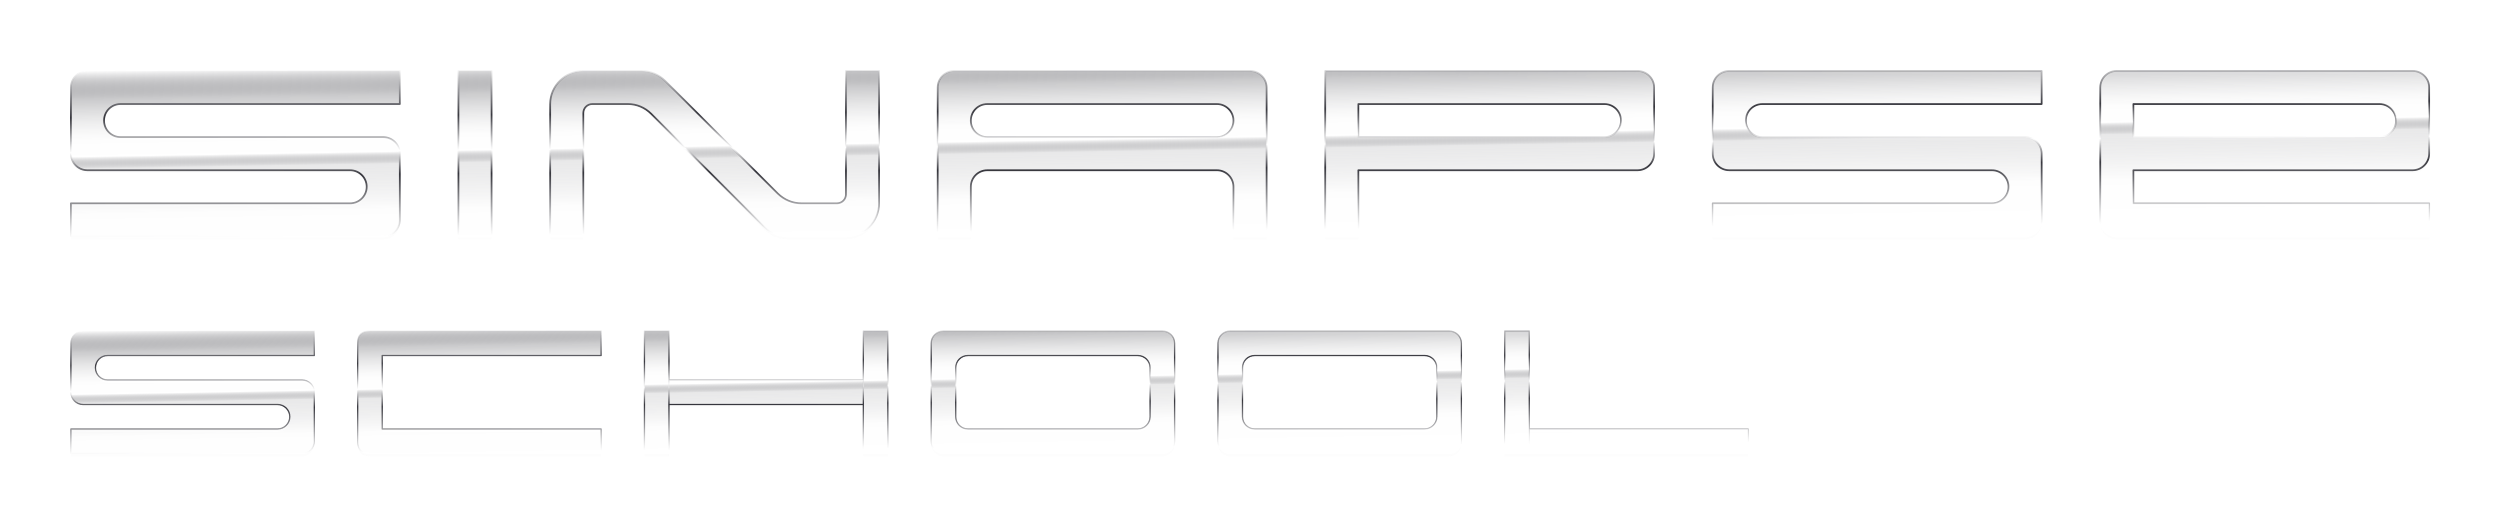
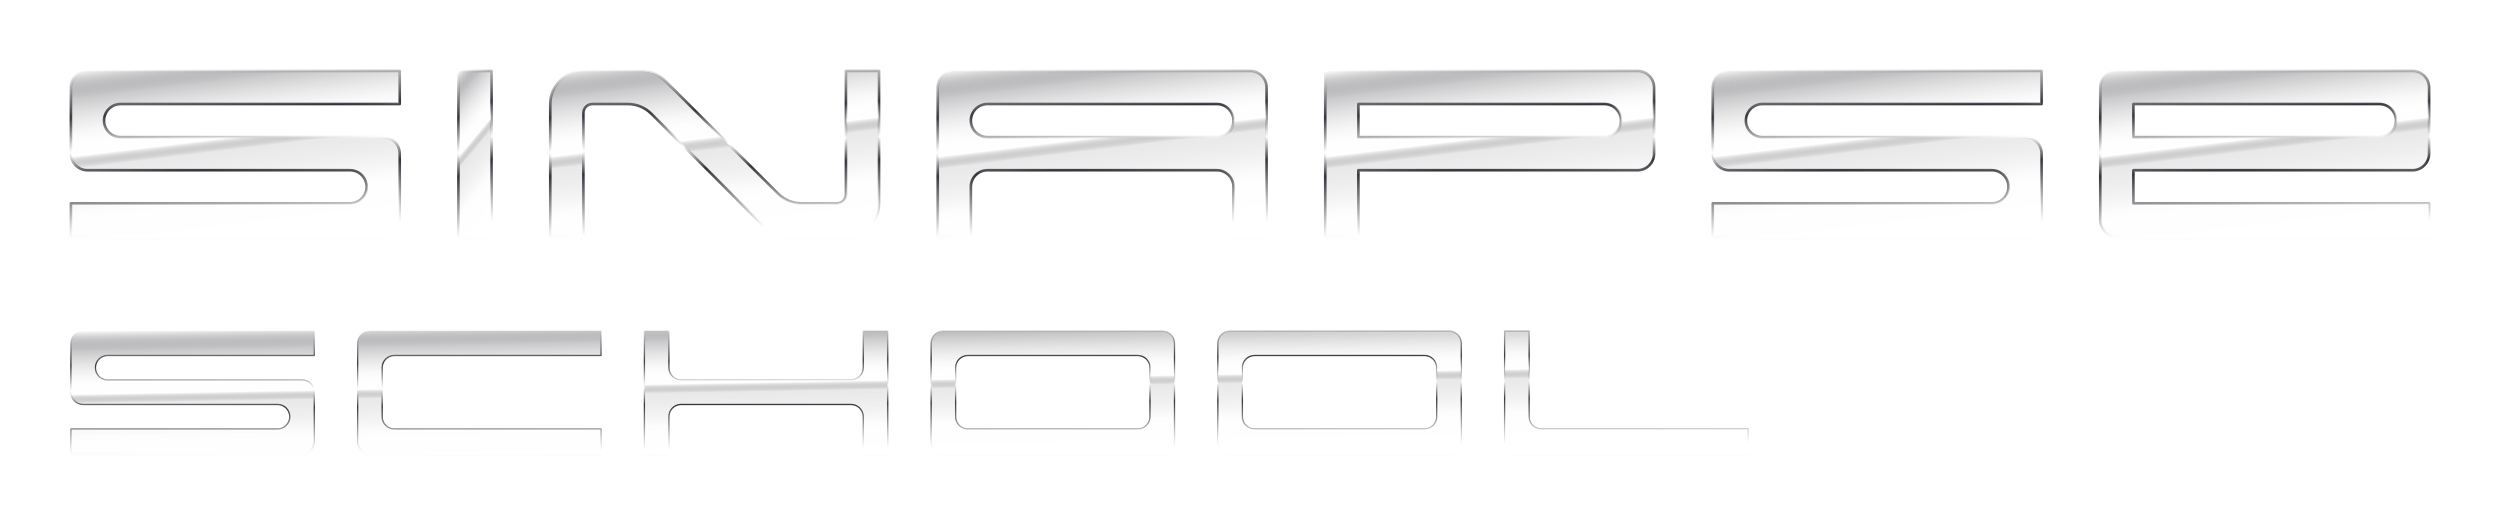
- <svg xmlns="http://www.w3.org/2000/svg" width="1057.364" height="221.800" viewBox="0 0 1057.364 221.800">
+ <svg xmlns="http://www.w3.org/2000/svg" width="1057.463" height="221.800" viewBox="0 0 1057.463 221.800">
  <defs>
    <linearGradient id="si-silver" x1="0" y1="0" x2=".18" y2="1">
      <stop stop-color="#fafafa" />
      <stop offset=".18" stop-color="#77777c" />
      <stop offset=".41" stop-color="#f8f8fa" />
      <stop offset=".49" stop-color="#68686e" />
      <stop offset=".7" stop-color="#dfdfe2" />
      <stop offset="1" stop-color="#b2b2b8" />
    </linearGradient>
    <linearGradient id="si-glass" x1="0" y1="0" x2=".24" y2="1">
      <stop stop-color="#ffffff" stop-opacity=".92" />
      <stop offset=".16" stop-color="#33333a" stop-opacity=".26" />
      <stop offset=".4" stop-color="#ffffff" stop-opacity=".12" />
      <stop offset=".49" stop-color="#ffffff" stop-opacity=".82" />
      <stop offset=".56" stop-color="#33333a" stop-opacity=".1" />
      <stop offset=".82" stop-color="#ffffff" stop-opacity=".15" />
      <stop offset="1" stop-color="#ffffff" stop-opacity=".8" />
    </linearGradient>
    <linearGradient id="si-frost" x2=".8" y2="1">
      <stop stop-color="#ffffff" stop-opacity=".85" />
      <stop offset="1" stop-color="#33333a" stop-opacity=".5" />
    </linearGradient>
    <linearGradient id="si-edge" x2=".1" y2="1">
      <stop stop-color="#ffffff" />
      <stop offset=".28" stop-color="#33333a" />
      <stop offset=".49" stop-color="#ffffff" />
      <stop offset=".63" stop-color="#33333a" />
      <stop offset="1" stop-color="#ffffff" />
    </linearGradient>
  </defs>
  <g transform="translate(0 1.2)" fill="#f5f5f5" opacity=".22">
    <g transform="translate(30 30)">
-       <path d="M125.1 14.0H139.1V0.0H7.0C3.1 0.0 0.0 3.1 0.0 7.0V35.0C0.0 38.9 3.1 42.0 7.0 42.0H118.1C121.9 42.0 125.1 45.1 125.1 49.0C125.1 52.9 121.9 56.0 118.1 56.0H0.0V70.0H132.1C135.9 70.0 139.1 66.9 139.1 63.0V35.0C139.1 31.1 135.9 28.0 132.1 28.0H21.0C17.1 28.0 14.0 24.9 14.0 21.0C14.0 17.1 17.1 14.0 21.0 14.0H125.1ZM163.9 0.0H177.9V70.0H163.9V0.0ZM327.8 0.0V52.2C327.8 54.3 326.1 56.0 324.0 56.0H308.9C305.2 56.0 301.7 54.5 299.0 51.9L289.1 42.0L279.2 32.1L261.1 14.0L251.2 4.1C248.6 1.5 245.0 0.0 241.3 0.0H216.7C209.0 0.0 202.7 6.3 202.7 14.0V70.0H216.7V17.8C216.7 15.7 218.4 14.0 220.5 14.0H235.6C239.3 14.0 242.8 15.5 245.4 18.1L269.3 42.0L279.2 51.9L283.3 56.0L293.2 65.9C295.8 68.5 299.4 70.0 303.1 70.0H327.8C335.5 70.0 341.8 63.7 341.8 56.0V0.0H327.8ZM366.6 7.0V70.0H380.6V49.0C380.6 45.1 383.7 42.0 387.6 42.0H484.7C488.5 42.0 491.7 45.1 491.7 49.0V70.0H505.7V7.0C505.7 3.1 502.5 0.0 498.7 0.0H373.6C369.7 0.0 366.6 3.1 366.6 7.0ZM484.7 28.0H387.6C383.7 28.0 380.6 24.9 380.6 21.0C380.6 17.1 383.7 14.0 387.6 14.0H484.7C488.5 14.0 491.7 17.1 491.7 21.0C491.7 24.9 488.5 28.0 484.7 28.0ZM530.5 0.0V70.0H544.5V42.0H662.6C666.4 42.0 669.6 38.9 669.6 35.0V7.0C669.6 3.1 666.4 0.0 662.6 0.0H530.5ZM648.6 28.0H544.5V14.0H648.6C652.4 14.0 655.6 17.1 655.6 21.0C655.6 24.9 652.4 28.0 648.6 28.0ZM819.5 14.0H833.5V0.0H701.4C697.5 0.0 694.4 3.1 694.4 7.0V35.0C694.4 38.9 697.5 42.0 701.4 42.0H812.5C816.3 42.0 819.5 45.1 819.5 49.0C819.5 52.9 816.3 56.0 812.5 56.0H694.4V70.0H826.5C830.3 70.0 833.5 66.9 833.5 63.0V35.0C833.5 31.1 830.3 28.0 826.5 28.0H715.4C711.5 28.0 708.4 24.9 708.4 21.0C708.4 17.1 711.5 14.0 715.4 14.0H819.5ZM983.4 0.0H865.3C861.4 0.0 858.3 3.1 858.3 7.0V63.0C858.3 66.9 861.4 70.0 865.3 70.0H997.4V56.0H872.3V42.0H990.4C994.2 42.0 997.4 38.9 997.4 35.0V7.0C997.4 3.1 994.2 0.0 990.4 0.0H983.4ZM976.4 28.0H872.3V14.0H976.4C980.2 14.0 983.4 17.1 983.4 21.0C983.4 24.9 980.2 28.0 976.4 28.0Z" />
-       <path d="M125.1 14.0H139.1V0.0H7.0C3.1 0.0 0.0 3.1 0.0 7.0V35.0C0.0 38.9 3.1 42.0 7.0 42.0H118.1C121.9 42.0 125.1 45.1 125.1 49.0C125.1 52.9 121.9 56.0 118.1 56.0H0.0V70.0H132.1C135.9 70.0 139.1 66.9 139.1 63.0V35.0C139.1 31.1 135.9 28.0 132.1 28.0H21.0C17.1 28.0 14.0 24.9 14.0 21.0C14.0 17.1 17.1 14.0 21.0 14.0H125.1ZM303.0 0.0H170.9C166.2 0.0 163.9 2.3 163.9 7.0V63.0C163.9 67.7 166.2 70.0 170.9 70.0H303.0V56.0H177.9V14.0H303.0V0.0ZM327.8 0.0H341.8V70.0H327.8V0.0ZM452.9 0.0H466.9V70.0H452.9V0.0ZM341.8 28.0H452.9V42.0H341.8V28.0ZM498.7 0.0H623.8C627.6 0.0 630.8 3.1 630.8 7.0V63.0C630.8 66.9 627.6 70.0 623.8 70.0H498.7C494.8 70.0 491.7 66.9 491.7 63.0V7.0C491.7 3.1 494.8 0.0 498.7 0.0ZM512.7 14.0C508.8 14.0 505.7 17.1 505.7 21.0V49.0C505.7 52.9 508.8 56.0 512.7 56.0H609.8C613.6 56.0 616.8 52.9 616.8 49.0V21.0C616.8 17.1 613.6 14.0 609.8 14.0H512.7ZM662.6 0.0H787.7C791.5 0.0 794.7 3.1 794.7 7.0V63.0C794.7 66.9 791.5 70.0 787.7 70.0H662.6C658.7 70.0 655.6 66.9 655.6 63.0V7.0C655.6 3.1 658.7 0.0 662.6 0.0ZM676.6 14.0C672.7 14.0 669.6 17.1 669.6 21.0V49.0C669.6 52.9 672.7 56.0 676.6 56.0H773.7C777.5 56.0 780.7 52.9 780.7 49.0V21.0C780.7 17.1 777.5 14.0 773.7 14.0H676.6ZM819.5 0.0H833.5V70.0H819.5V0.0ZM833.5 56.0H958.6V70.0H833.5V56.0Z" transform="translate(0 110) scale(0.74)" />
+       <g transform="scale(1.492537) translate(-33.28 -33.28)">
+         <path d="M117.08,42.66h9.38v-9.38H37.97c-2.59,0-4.69,2.1-4.69,4.69v18.76c0,2.59,2.1,4.69,4.69,4.69h4.69s69.73,0,69.73,0c2.59,0,4.69,2.1,4.69,4.69h0c0,2.59-2.1,4.69-4.69,4.69H42.66s-9.38,0-9.38,0v9.38h88.49c2.59,0,4.69-2.1,4.69-4.69v-18.76c0-2.59-2.1-4.69-4.69-4.69h-4.69s-69.73,0-69.73,0c-2.59,0-4.69-2.1-4.69-4.69h0c0-2.59,2.1-4.69,4.69-4.69h69.73Z" />
+         <path d="M143.1 33.28h9.38v46.9h-9.38Z" />
+         <path d="M252.92,33.28v34.98c0,1.4-1.14,2.54-2.54,2.54h-10.08c-2.49,0-4.87-.99-6.63-2.75l-6.63-6.63-6.64-6.63-12.13-12.13h0l-6.63-6.63c-1.76-1.76-4.14-2.75-6.63-2.75h-9.37s-7.13,0-7.13,0h0c-5.18,0-9.38,4.2-9.38,9.38h0s0,0,0,0v37.52h9.38v-34.98c0-1.4,1.14-2.54,2.54-2.54h10.09c2.49,0,4.87.99,6.63,2.75l16.01,16.01,6.63,6.64,2.74,2.74,6.63,6.63c1.76,1.76,4.14,2.75,6.63,2.75h9.39s7.12,0,7.12,0h0c5.18,0,9.38-4.2,9.38-9.38h0v-37.52h-9.38Z" />
+         <path d="M278.94,37.97v42.21h9.38v-14.07c0-2.59,2.1-4.69,4.69-4.69h65.04c2.59,0,4.69,2.1,4.69,4.69v14.07h9.38v-42.21c0-2.59-2.1-4.69-4.69-4.69h-83.8c-2.59,0-4.69,2.1-4.69,4.69ZM358.05,52.04h-65.04c-2.59,0-4.69-2.1-4.69-4.69h0c0-2.59,2.1-4.69,4.69-4.69h65.04c2.59,0,4.69,2.1,4.69,4.69h0c0,2.59-2.1,4.69-4.69,4.69Z" />
+         <path d="M388.76,33.28v46.9h9.38v-18.76h79.11c2.59,0,4.69-2.1,4.69-4.69v-18.76c0-2.59-2.1-4.69-4.69-4.69h-88.49ZM467.87,52.04h-69.73v-9.38h69.73c2.59,0,4.69,2.1,4.69,4.69h0c0,2.59-2.1,4.69-4.69,4.69Z" />
+         <path d="M507.96,47.35h0c0,2.59,2.1,4.69,4.69,4.69h74.42c2.59,0,4.69,2.1,4.69,4.69v18.76c0,2.59-2.1,4.69-4.69,4.69h-88.49v-9.38h79.11c2.59,0,4.69-2.1,4.69-4.69h0c0-2.59-2.1-4.69-4.69-4.69h-74.42c-2.59,0-4.69-2.1-4.69-4.69v-18.76c0-2.59,2.1-4.69,4.69-4.69h88.49v9.38h-79.11c-2.59,0-4.69,2.1-4.69,4.69Z" />
+         <path d="M692.2,33.28h-79.11c-2.59,0-4.69,2.1-4.69,4.69v37.52c0,2.59,2.1,4.69,4.69,4.69h88.49v-9.38h-83.8v-9.38h79.11c2.59,0,4.69-2.1,4.69-4.69v-18.76c0-2.59-2.1-4.69-4.69-4.69h-4.69ZM687.51,52.04h-69.73s0-9.38,0-9.38h69.73c2.59,0,4.69,2.1,4.69,4.69h0c0,2.59-2.1,4.69-4.69,4.69Z" />
+       </g>
+       <path d="M125.1 14.0H139.1V0.0H7.0C3.1 0.0 0.0 3.1 0.0 7.0V35.0C0.0 38.9 3.1 42.0 7.0 42.0H118.1C121.9 42.0 125.1 45.1 125.1 49.0C125.1 52.9 121.9 56.0 118.1 56.0H0.0V70.0H132.1C135.9 70.0 139.1 66.9 139.1 63.0V35.0C139.1 31.1 135.9 28.0 132.1 28.0H21.0C17.1 28.0 14.0 24.9 14.0 21.0C14.0 17.1 17.1 14.0 21.0 14.0H125.1ZM303.0 0.0H170.9C167.0 0.0 163.9 3.1 163.9 7.0V63.0C163.9 66.9 167.0 70.0 170.9 70.0H303.0V56.0H184.9C181.0 56.0 177.9 52.9 177.9 49.0V21.0C177.9 17.1 181.0 14.0 184.9 14.0H303.0V0.0ZM327.8 0.0H341.8V21.0C341.8 24.9 344.9 28.0 348.8 28.0H445.9C449.7 28.0 452.9 24.9 452.9 21.0V0.0H466.9V70.0H452.9V49.0C452.9 45.1 449.7 42.0 445.9 42.0H348.8C344.9 42.0 341.8 45.1 341.8 49.0V70.0H327.8V0.0ZM491.7 7.0C491.7 3.1 494.8 0.0 498.7 0.0H623.8C627.6 0.0 630.8 3.1 630.8 7.0V63.0C630.8 66.9 627.6 70.0 623.8 70.0H498.7C494.8 70.0 491.7 66.9 491.7 63.0V7.0ZM505.7 21.0V49.0C505.7 52.9 508.8 56.0 512.7 56.0H609.8C613.6 56.0 616.8 52.9 616.8 49.0V21.0C616.8 17.1 613.6 14.0 609.8 14.0H512.7C508.8 14.0 505.7 17.1 505.7 21.0ZM655.6 7.0C655.6 3.1 658.7 0.0 662.6 0.0H787.7C791.5 0.0 794.7 3.1 794.7 7.0V63.0C794.7 66.9 791.5 70.0 787.7 70.0H662.6C658.7 70.0 655.6 66.9 655.6 63.0V7.0ZM669.6 21.0V49.0C669.6 52.9 672.7 56.0 676.6 56.0H773.7C777.5 56.0 780.7 52.9 780.7 49.0V21.0C780.7 17.1 777.5 14.0 773.7 14.0H676.6C672.7 14.0 669.6 17.1 669.6 21.0ZM819.5 0.0H833.5V49.0C833.5 52.9 836.6 56.0 840.5 56.0H958.6V70.0H826.5C822.6 70.0 819.5 66.9 819.5 63.0V0.0Z" transform="translate(0 110) scale(0.74)" />
    </g>
  </g>
  <g fill="url(#si-glass)" stroke="url(#si-edge)" stroke-width=".75" stroke-linejoin="round" paint-order="stroke fill">
    <g transform="translate(30 30)">
-       <path d="M125.1 14.0H139.1V0.0H7.0C3.1 0.0 0.0 3.1 0.0 7.0V35.0C0.0 38.9 3.1 42.0 7.0 42.0H118.1C121.9 42.0 125.1 45.1 125.1 49.0C125.1 52.9 121.9 56.0 118.1 56.0H0.0V70.0H132.1C135.9 70.0 139.1 66.9 139.1 63.0V35.0C139.1 31.1 135.9 28.0 132.1 28.0H21.0C17.1 28.0 14.0 24.9 14.0 21.0C14.0 17.1 17.1 14.0 21.0 14.0H125.1ZM163.9 0.0H177.9V70.0H163.9V0.0ZM327.8 0.0V52.2C327.8 54.3 326.1 56.0 324.0 56.0H308.9C305.2 56.0 301.7 54.5 299.0 51.9L289.1 42.0L279.2 32.1L261.1 14.0L251.2 4.1C248.6 1.5 245.0 0.0 241.3 0.0H216.7C209.0 0.0 202.7 6.3 202.7 14.0V70.0H216.7V17.8C216.7 15.7 218.4 14.0 220.5 14.0H235.6C239.3 14.0 242.8 15.5 245.4 18.1L269.3 42.0L279.2 51.9L283.3 56.0L293.2 65.9C295.8 68.5 299.4 70.0 303.1 70.0H327.8C335.5 70.0 341.8 63.7 341.8 56.0V0.0H327.8ZM366.6 7.0V70.0H380.6V49.0C380.6 45.1 383.7 42.0 387.6 42.0H484.7C488.5 42.0 491.7 45.1 491.7 49.0V70.0H505.7V7.0C505.7 3.1 502.5 0.0 498.7 0.0H373.6C369.7 0.0 366.6 3.1 366.6 7.0ZM484.7 28.0H387.6C383.7 28.0 380.6 24.9 380.6 21.0C380.6 17.1 383.7 14.0 387.6 14.0H484.7C488.5 14.0 491.7 17.1 491.7 21.0C491.7 24.9 488.5 28.0 484.7 28.0ZM530.5 0.0V70.0H544.5V42.0H662.6C666.4 42.0 669.6 38.9 669.6 35.0V7.0C669.6 3.1 666.4 0.0 662.6 0.0H530.5ZM648.6 28.0H544.5V14.0H648.6C652.4 14.0 655.6 17.1 655.6 21.0C655.6 24.9 652.4 28.0 648.6 28.0ZM819.5 14.0H833.5V0.0H701.4C697.5 0.0 694.4 3.1 694.4 7.0V35.0C694.4 38.9 697.5 42.0 701.4 42.0H812.5C816.3 42.0 819.5 45.1 819.5 49.0C819.5 52.9 816.3 56.0 812.5 56.0H694.4V70.0H826.5C830.3 70.0 833.5 66.9 833.5 63.0V35.0C833.5 31.1 830.3 28.0 826.5 28.0H715.4C711.5 28.0 708.4 24.9 708.4 21.0C708.4 17.1 711.5 14.0 715.4 14.0H819.5ZM983.4 0.0H865.3C861.4 0.0 858.3 3.1 858.3 7.0V63.0C858.3 66.9 861.4 70.0 865.3 70.0H997.4V56.0H872.3V42.0H990.4C994.2 42.0 997.4 38.9 997.4 35.0V7.0C997.4 3.1 994.2 0.0 990.4 0.0H983.4ZM976.4 28.0H872.3V14.0H976.4C980.2 14.0 983.4 17.1 983.4 21.0C983.4 24.9 980.2 28.0 976.4 28.0Z" />
-       <path d="M125.1 14.0H139.1V0.0H7.0C3.1 0.0 0.0 3.1 0.0 7.0V35.0C0.0 38.9 3.1 42.0 7.0 42.0H118.1C121.9 42.0 125.1 45.1 125.1 49.0C125.1 52.9 121.9 56.0 118.1 56.0H0.0V70.0H132.1C135.9 70.0 139.1 66.9 139.1 63.0V35.0C139.1 31.1 135.9 28.0 132.1 28.0H21.0C17.1 28.0 14.0 24.9 14.0 21.0C14.0 17.1 17.1 14.0 21.0 14.0H125.1ZM303.0 0.0H170.9C166.2 0.0 163.9 2.3 163.9 7.0V63.0C163.9 67.7 166.2 70.0 170.9 70.0H303.0V56.0H177.9V14.0H303.0V0.0ZM327.8 0.0H341.8V70.0H327.8V0.0ZM452.9 0.0H466.9V70.0H452.9V0.0ZM341.8 28.0H452.9V42.0H341.8V28.0ZM498.7 0.0H623.8C627.6 0.0 630.8 3.1 630.8 7.0V63.0C630.8 66.9 627.6 70.0 623.8 70.0H498.7C494.8 70.0 491.7 66.9 491.7 63.0V7.0C491.7 3.1 494.8 0.0 498.7 0.0ZM512.7 14.0C508.8 14.0 505.7 17.1 505.7 21.0V49.0C505.7 52.9 508.8 56.0 512.7 56.0H609.8C613.6 56.0 616.8 52.9 616.8 49.0V21.0C616.8 17.1 613.6 14.0 609.8 14.0H512.7ZM662.6 0.0H787.7C791.5 0.0 794.7 3.1 794.7 7.0V63.0C794.7 66.9 791.5 70.0 787.7 70.0H662.6C658.7 70.0 655.6 66.9 655.6 63.0V7.0C655.6 3.1 658.7 0.0 662.6 0.0ZM676.6 14.0C672.7 14.0 669.6 17.1 669.6 21.0V49.0C669.6 52.9 672.7 56.0 676.6 56.0H773.7C777.5 56.0 780.7 52.9 780.7 49.0V21.0C780.7 17.1 777.5 14.0 773.7 14.0H676.6ZM819.5 0.0H833.5V70.0H819.5V0.0ZM833.5 56.0H958.6V70.0H833.5V56.0Z" transform="translate(0 110) scale(0.74)" />
+       <g transform="scale(1.492537) translate(-33.28 -33.28)">
+         <path d="M117.08,42.66h9.38v-9.38H37.97c-2.59,0-4.69,2.1-4.69,4.69v18.76c0,2.59,2.1,4.69,4.69,4.69h4.69s69.73,0,69.73,0c2.59,0,4.69,2.1,4.69,4.69h0c0,2.59-2.1,4.69-4.69,4.69H42.66s-9.38,0-9.38,0v9.38h88.49c2.59,0,4.69-2.1,4.69-4.69v-18.76c0-2.59-2.1-4.69-4.69-4.69h-4.69s-69.73,0-69.73,0c-2.59,0-4.69-2.1-4.69-4.69h0c0-2.59,2.1-4.69,4.69-4.69h69.73Z" />
+         <path d="M143.1 33.28h9.38v46.9h-9.38Z" />
+         <path d="M252.92,33.28v34.98c0,1.4-1.14,2.54-2.54,2.54h-10.08c-2.49,0-4.87-.99-6.63-2.75l-6.63-6.63-6.64-6.63-12.13-12.13h0l-6.63-6.63c-1.76-1.76-4.14-2.75-6.63-2.75h-9.37s-7.13,0-7.13,0h0c-5.18,0-9.38,4.2-9.38,9.38h0s0,0,0,0v37.52h9.38v-34.98c0-1.4,1.14-2.54,2.54-2.54h10.09c2.49,0,4.87.99,6.63,2.75l16.01,16.01,6.63,6.64,2.74,2.74,6.63,6.63c1.76,1.76,4.14,2.75,6.63,2.75h9.39s7.12,0,7.12,0h0c5.18,0,9.38-4.2,9.38-9.38h0v-37.52h-9.38Z" />
+         <path d="M278.94,37.97v42.21h9.38v-14.07c0-2.59,2.1-4.69,4.69-4.69h65.04c2.59,0,4.69,2.1,4.69,4.69v14.07h9.38v-42.21c0-2.59-2.1-4.69-4.69-4.69h-83.8c-2.59,0-4.69,2.1-4.69,4.69ZM358.05,52.04h-65.04c-2.59,0-4.69-2.1-4.69-4.69h0c0-2.59,2.1-4.69,4.69-4.69h65.04c2.59,0,4.69,2.1,4.69,4.69h0c0,2.59-2.1,4.69-4.69,4.69Z" />
+         <path d="M388.76,33.28v46.9h9.38v-18.76h79.11c2.59,0,4.69-2.1,4.69-4.69v-18.76c0-2.59-2.1-4.69-4.69-4.69h-88.49ZM467.87,52.04h-69.73v-9.38h69.73c2.59,0,4.69,2.1,4.69,4.69h0c0,2.59-2.1,4.69-4.69,4.69Z" />
+         <path d="M507.96,47.35h0c0,2.59,2.1,4.69,4.69,4.69h74.42c2.59,0,4.69,2.1,4.69,4.69v18.76c0,2.59-2.1,4.69-4.69,4.69h-88.49v-9.38h79.11c2.59,0,4.69-2.1,4.69-4.69h0c0-2.59-2.1-4.69-4.69-4.69h-74.42c-2.59,0-4.69-2.1-4.69-4.69v-18.76c0-2.59,2.1-4.69,4.69-4.69h88.49v9.38h-79.11c-2.59,0-4.69,2.1-4.69,4.69Z" />
+         <path d="M692.2,33.28h-79.11c-2.59,0-4.69,2.1-4.69,4.69v37.52c0,2.59,2.1,4.69,4.69,4.69h88.49v-9.38h-83.8v-9.38h79.11c2.59,0,4.69-2.1,4.69-4.69v-18.76c0-2.59-2.1-4.69-4.69-4.69h-4.69ZM687.51,52.04h-69.73s0-9.38,0-9.38h69.73c2.59,0,4.69,2.1,4.69,4.69h0c0,2.59-2.1,4.69-4.69,4.69Z" />
+       </g>
+       <path d="M125.1 14.0H139.1V0.0H7.0C3.1 0.0 0.0 3.1 0.0 7.0V35.0C0.0 38.9 3.1 42.0 7.0 42.0H118.1C121.9 42.0 125.1 45.1 125.1 49.0C125.1 52.9 121.9 56.0 118.1 56.0H0.0V70.0H132.1C135.9 70.0 139.1 66.9 139.1 63.0V35.0C139.1 31.1 135.9 28.0 132.1 28.0H21.0C17.1 28.0 14.0 24.9 14.0 21.0C14.0 17.1 17.1 14.0 21.0 14.0H125.1ZM303.0 0.0H170.9C167.0 0.0 163.9 3.1 163.9 7.0V63.0C163.9 66.9 167.0 70.0 170.9 70.0H303.0V56.0H184.9C181.0 56.0 177.9 52.9 177.9 49.0V21.0C177.9 17.1 181.0 14.0 184.9 14.0H303.0V0.0ZM327.8 0.0H341.8V21.0C341.8 24.9 344.9 28.0 348.8 28.0H445.9C449.7 28.0 452.9 24.9 452.9 21.0V0.0H466.9V70.0H452.9V49.0C452.9 45.1 449.7 42.0 445.9 42.0H348.8C344.9 42.0 341.8 45.1 341.8 49.0V70.0H327.8V0.0ZM491.7 7.0C491.7 3.1 494.8 0.0 498.7 0.0H623.8C627.6 0.0 630.8 3.1 630.8 7.0V63.0C630.8 66.9 627.6 70.0 623.8 70.0H498.7C494.8 70.0 491.7 66.9 491.7 63.0V7.0ZM505.7 21.0V49.0C505.7 52.9 508.8 56.0 512.7 56.0H609.8C613.6 56.0 616.8 52.9 616.8 49.0V21.0C616.8 17.1 613.6 14.0 609.8 14.0H512.7C508.8 14.0 505.7 17.1 505.7 21.0ZM655.6 7.0C655.6 3.1 658.7 0.0 662.6 0.0H787.7C791.5 0.0 794.7 3.1 794.7 7.0V63.0C794.7 66.9 791.5 70.0 787.7 70.0H662.6C658.7 70.0 655.6 66.9 655.6 63.0V7.0ZM669.6 21.0V49.0C669.6 52.9 672.7 56.0 676.6 56.0H773.7C777.5 56.0 780.7 52.9 780.7 49.0V21.0C780.7 17.1 777.5 14.0 773.7 14.0H676.6C672.7 14.0 669.6 17.1 669.6 21.0ZM819.5 0.0H833.5V49.0C833.5 52.9 836.6 56.0 840.5 56.0H958.6V70.0H826.5C822.6 70.0 819.5 66.9 819.5 63.0V0.0Z" transform="translate(0 110) scale(0.74)" />
    </g>
  </g>
  <g fill="none" stroke="url(#si-edge)" stroke-width=".22" opacity=".9">
    <g transform="translate(30 30)">
-       <path d="M125.1 14.0H139.1V0.0H7.0C3.1 0.0 0.0 3.1 0.0 7.0V35.0C0.0 38.9 3.1 42.0 7.0 42.0H118.1C121.9 42.0 125.1 45.1 125.1 49.0C125.1 52.9 121.9 56.0 118.1 56.0H0.0V70.0H132.1C135.9 70.0 139.1 66.9 139.1 63.0V35.0C139.1 31.1 135.9 28.0 132.1 28.0H21.0C17.1 28.0 14.0 24.9 14.0 21.0C14.0 17.1 17.1 14.0 21.0 14.0H125.1ZM163.9 0.0H177.9V70.0H163.9V0.0ZM327.8 0.0V52.2C327.8 54.3 326.1 56.0 324.0 56.0H308.9C305.2 56.0 301.7 54.5 299.0 51.9L289.1 42.0L279.2 32.1L261.1 14.0L251.2 4.1C248.6 1.5 245.0 0.0 241.3 0.0H216.7C209.0 0.0 202.7 6.3 202.7 14.0V70.0H216.7V17.8C216.7 15.7 218.4 14.0 220.5 14.0H235.6C239.3 14.0 242.8 15.5 245.4 18.1L269.3 42.0L279.2 51.9L283.3 56.0L293.2 65.9C295.8 68.5 299.4 70.0 303.1 70.0H327.8C335.5 70.0 341.8 63.7 341.8 56.0V0.0H327.8ZM366.6 7.0V70.0H380.6V49.0C380.6 45.1 383.7 42.0 387.6 42.0H484.7C488.5 42.0 491.7 45.1 491.7 49.0V70.0H505.7V7.0C505.7 3.1 502.5 0.0 498.7 0.0H373.6C369.7 0.0 366.6 3.1 366.6 7.0ZM484.7 28.0H387.6C383.7 28.0 380.6 24.9 380.6 21.0C380.6 17.1 383.7 14.0 387.6 14.0H484.7C488.5 14.0 491.7 17.1 491.7 21.0C491.7 24.9 488.5 28.0 484.7 28.0ZM530.5 0.0V70.0H544.5V42.0H662.6C666.4 42.0 669.6 38.9 669.6 35.0V7.0C669.6 3.1 666.4 0.0 662.6 0.0H530.5ZM648.6 28.0H544.5V14.0H648.6C652.4 14.0 655.6 17.1 655.6 21.0C655.6 24.9 652.4 28.0 648.6 28.0ZM819.5 14.0H833.5V0.0H701.4C697.5 0.0 694.4 3.1 694.4 7.0V35.0C694.4 38.9 697.5 42.0 701.4 42.0H812.5C816.3 42.0 819.5 45.1 819.5 49.0C819.5 52.9 816.3 56.0 812.5 56.0H694.4V70.0H826.5C830.3 70.0 833.5 66.9 833.5 63.0V35.0C833.5 31.1 830.3 28.0 826.5 28.0H715.4C711.5 28.0 708.4 24.9 708.4 21.0C708.4 17.1 711.5 14.0 715.4 14.0H819.5ZM983.4 0.0H865.3C861.4 0.0 858.3 3.1 858.3 7.0V63.0C858.3 66.9 861.4 70.0 865.3 70.0H997.4V56.0H872.3V42.0H990.4C994.2 42.0 997.4 38.9 997.4 35.0V7.0C997.4 3.1 994.2 0.0 990.4 0.0H983.4ZM976.4 28.0H872.3V14.0H976.4C980.2 14.0 983.4 17.1 983.4 21.0C983.4 24.9 980.2 28.0 976.4 28.0Z" />
-       <path d="M125.1 14.0H139.1V0.0H7.0C3.1 0.0 0.0 3.1 0.0 7.0V35.0C0.0 38.9 3.1 42.0 7.0 42.0H118.1C121.9 42.0 125.1 45.1 125.1 49.0C125.1 52.9 121.9 56.0 118.1 56.0H0.0V70.0H132.1C135.9 70.0 139.1 66.9 139.1 63.0V35.0C139.1 31.1 135.9 28.0 132.1 28.0H21.0C17.1 28.0 14.0 24.9 14.0 21.0C14.0 17.1 17.1 14.0 21.0 14.0H125.1ZM303.0 0.0H170.9C166.2 0.0 163.9 2.3 163.9 7.0V63.0C163.9 67.7 166.2 70.0 170.9 70.0H303.0V56.0H177.9V14.0H303.0V0.0ZM327.8 0.0H341.8V70.0H327.8V0.0ZM452.9 0.0H466.9V70.0H452.9V0.0ZM341.8 28.0H452.9V42.0H341.8V28.0ZM498.7 0.0H623.8C627.6 0.0 630.8 3.1 630.8 7.0V63.0C630.8 66.9 627.6 70.0 623.8 70.0H498.7C494.8 70.0 491.7 66.9 491.7 63.0V7.0C491.7 3.1 494.8 0.0 498.7 0.0ZM512.7 14.0C508.8 14.0 505.7 17.1 505.7 21.0V49.0C505.7 52.9 508.8 56.0 512.7 56.0H609.8C613.6 56.0 616.8 52.9 616.8 49.0V21.0C616.8 17.1 613.6 14.0 609.8 14.0H512.7ZM662.6 0.0H787.7C791.5 0.0 794.7 3.1 794.7 7.0V63.0C794.7 66.9 791.5 70.0 787.7 70.0H662.6C658.7 70.0 655.6 66.9 655.6 63.0V7.0C655.6 3.1 658.7 0.0 662.6 0.0ZM676.6 14.0C672.7 14.0 669.6 17.1 669.6 21.0V49.0C669.6 52.9 672.7 56.0 676.6 56.0H773.7C777.5 56.0 780.7 52.9 780.7 49.0V21.0C780.7 17.1 777.5 14.0 773.7 14.0H676.6ZM819.5 0.0H833.5V70.0H819.5V0.0ZM833.5 56.0H958.6V70.0H833.5V56.0Z" transform="translate(0 110) scale(0.74)" />
+       <g transform="scale(1.492537) translate(-33.28 -33.28)">
+         <path d="M117.08,42.66h9.38v-9.38H37.97c-2.59,0-4.69,2.1-4.69,4.69v18.76c0,2.59,2.1,4.69,4.69,4.69h4.69s69.73,0,69.73,0c2.59,0,4.69,2.1,4.69,4.69h0c0,2.59-2.1,4.69-4.69,4.69H42.66s-9.38,0-9.38,0v9.38h88.49c2.59,0,4.69-2.1,4.69-4.69v-18.76c0-2.59-2.1-4.69-4.69-4.69h-4.69s-69.73,0-69.73,0c-2.59,0-4.69-2.1-4.69-4.69h0c0-2.59,2.1-4.69,4.69-4.69h69.73Z" />
+         <path d="M143.1 33.28h9.38v46.9h-9.38Z" />
+         <path d="M252.92,33.28v34.98c0,1.4-1.14,2.54-2.54,2.54h-10.08c-2.49,0-4.87-.99-6.63-2.75l-6.63-6.63-6.64-6.63-12.13-12.13h0l-6.63-6.63c-1.76-1.76-4.14-2.75-6.63-2.75h-9.37s-7.13,0-7.13,0h0c-5.18,0-9.38,4.2-9.38,9.38h0s0,0,0,0v37.52h9.38v-34.98c0-1.4,1.14-2.54,2.54-2.54h10.09c2.49,0,4.87.99,6.63,2.75l16.01,16.01,6.63,6.64,2.74,2.74,6.63,6.63c1.76,1.76,4.14,2.75,6.63,2.75h9.39s7.12,0,7.12,0h0c5.18,0,9.38-4.2,9.38-9.38h0v-37.52h-9.38Z" />
+         <path d="M278.94,37.97v42.21h9.38v-14.07c0-2.59,2.1-4.69,4.69-4.69h65.04c2.59,0,4.69,2.1,4.69,4.69v14.07h9.38v-42.21c0-2.59-2.1-4.69-4.69-4.69h-83.8c-2.59,0-4.69,2.1-4.69,4.69ZM358.05,52.04h-65.04c-2.59,0-4.69-2.1-4.69-4.69h0c0-2.59,2.1-4.69,4.69-4.69h65.04c2.59,0,4.69,2.1,4.69,4.69h0c0,2.59-2.1,4.69-4.69,4.69Z" />
+         <path d="M388.76,33.28v46.9h9.38v-18.76h79.11c2.59,0,4.69-2.1,4.69-4.69v-18.76c0-2.59-2.1-4.69-4.69-4.69h-88.49ZM467.87,52.04h-69.73v-9.38h69.73c2.59,0,4.69,2.1,4.69,4.69h0c0,2.59-2.1,4.69-4.69,4.69Z" />
+         <path d="M507.96,47.35h0c0,2.59,2.1,4.69,4.69,4.69h74.42c2.59,0,4.69,2.1,4.69,4.69v18.76c0,2.59-2.1,4.69-4.69,4.69h-88.49v-9.38h79.11c2.59,0,4.69-2.1,4.69-4.69h0c0-2.59-2.1-4.69-4.69-4.69h-74.42c-2.59,0-4.69-2.1-4.69-4.69v-18.76c0-2.59,2.1-4.69,4.69-4.69h88.49v9.38h-79.11c-2.59,0-4.69,2.1-4.69,4.69Z" />
+         <path d="M692.2,33.28h-79.11c-2.59,0-4.69,2.1-4.69,4.69v37.52c0,2.59,2.1,4.69,4.69,4.69h88.49v-9.38h-83.8v-9.38h79.11c2.59,0,4.69-2.1,4.69-4.69v-18.76c0-2.59-2.1-4.69-4.69-4.69h-4.69ZM687.51,52.04h-69.73s0-9.38,0-9.38h69.73c2.59,0,4.69,2.1,4.69,4.69h0c0,2.59-2.1,4.69-4.69,4.69Z" />
+       </g>
+       <path d="M125.1 14.0H139.1V0.0H7.0C3.1 0.0 0.0 3.1 0.0 7.0V35.0C0.0 38.9 3.1 42.0 7.0 42.0H118.1C121.9 42.0 125.1 45.1 125.1 49.0C125.1 52.9 121.9 56.0 118.1 56.0H0.0V70.0H132.1C135.9 70.0 139.1 66.9 139.1 63.0V35.0C139.1 31.1 135.9 28.0 132.1 28.0H21.0C17.1 28.0 14.0 24.9 14.0 21.0C14.0 17.1 17.1 14.0 21.0 14.0H125.1ZM303.0 0.0H170.9C167.0 0.0 163.9 3.1 163.9 7.0V63.0C163.9 66.9 167.0 70.0 170.9 70.0H303.0V56.0H184.9C181.0 56.0 177.9 52.9 177.9 49.0V21.0C177.9 17.1 181.0 14.0 184.9 14.0H303.0V0.0ZM327.8 0.0H341.8V21.0C341.8 24.9 344.9 28.0 348.8 28.0H445.9C449.7 28.0 452.9 24.9 452.9 21.0V0.0H466.9V70.0H452.9V49.0C452.9 45.1 449.7 42.0 445.9 42.0H348.8C344.9 42.0 341.8 45.1 341.8 49.0V70.0H327.8V0.0ZM491.7 7.0C491.7 3.1 494.8 0.0 498.7 0.0H623.8C627.6 0.0 630.8 3.1 630.8 7.0V63.0C630.8 66.9 627.6 70.0 623.8 70.0H498.7C494.8 70.0 491.7 66.9 491.7 63.0V7.0ZM505.7 21.0V49.0C505.7 52.9 508.8 56.0 512.7 56.0H609.8C613.6 56.0 616.8 52.9 616.8 49.0V21.0C616.8 17.1 613.6 14.0 609.8 14.0H512.7C508.8 14.0 505.7 17.1 505.7 21.0ZM655.6 7.0C655.6 3.1 658.7 0.0 662.6 0.0H787.7C791.5 0.0 794.7 3.1 794.7 7.0V63.0C794.7 66.9 791.5 70.0 787.7 70.0H662.6C658.7 70.0 655.6 66.9 655.6 63.0V7.0ZM669.6 21.0V49.0C669.6 52.9 672.7 56.0 676.6 56.0H773.7C777.5 56.0 780.7 52.9 780.7 49.0V21.0C780.7 17.1 777.5 14.0 773.7 14.0H676.6C672.7 14.0 669.6 17.1 669.6 21.0ZM819.5 0.0H833.5V49.0C833.5 52.9 836.6 56.0 840.5 56.0H958.6V70.0H826.5C822.6 70.0 819.5 66.9 819.5 63.0V0.0Z" transform="translate(0 110) scale(0.74)" />
    </g>
  </g>
</svg>
